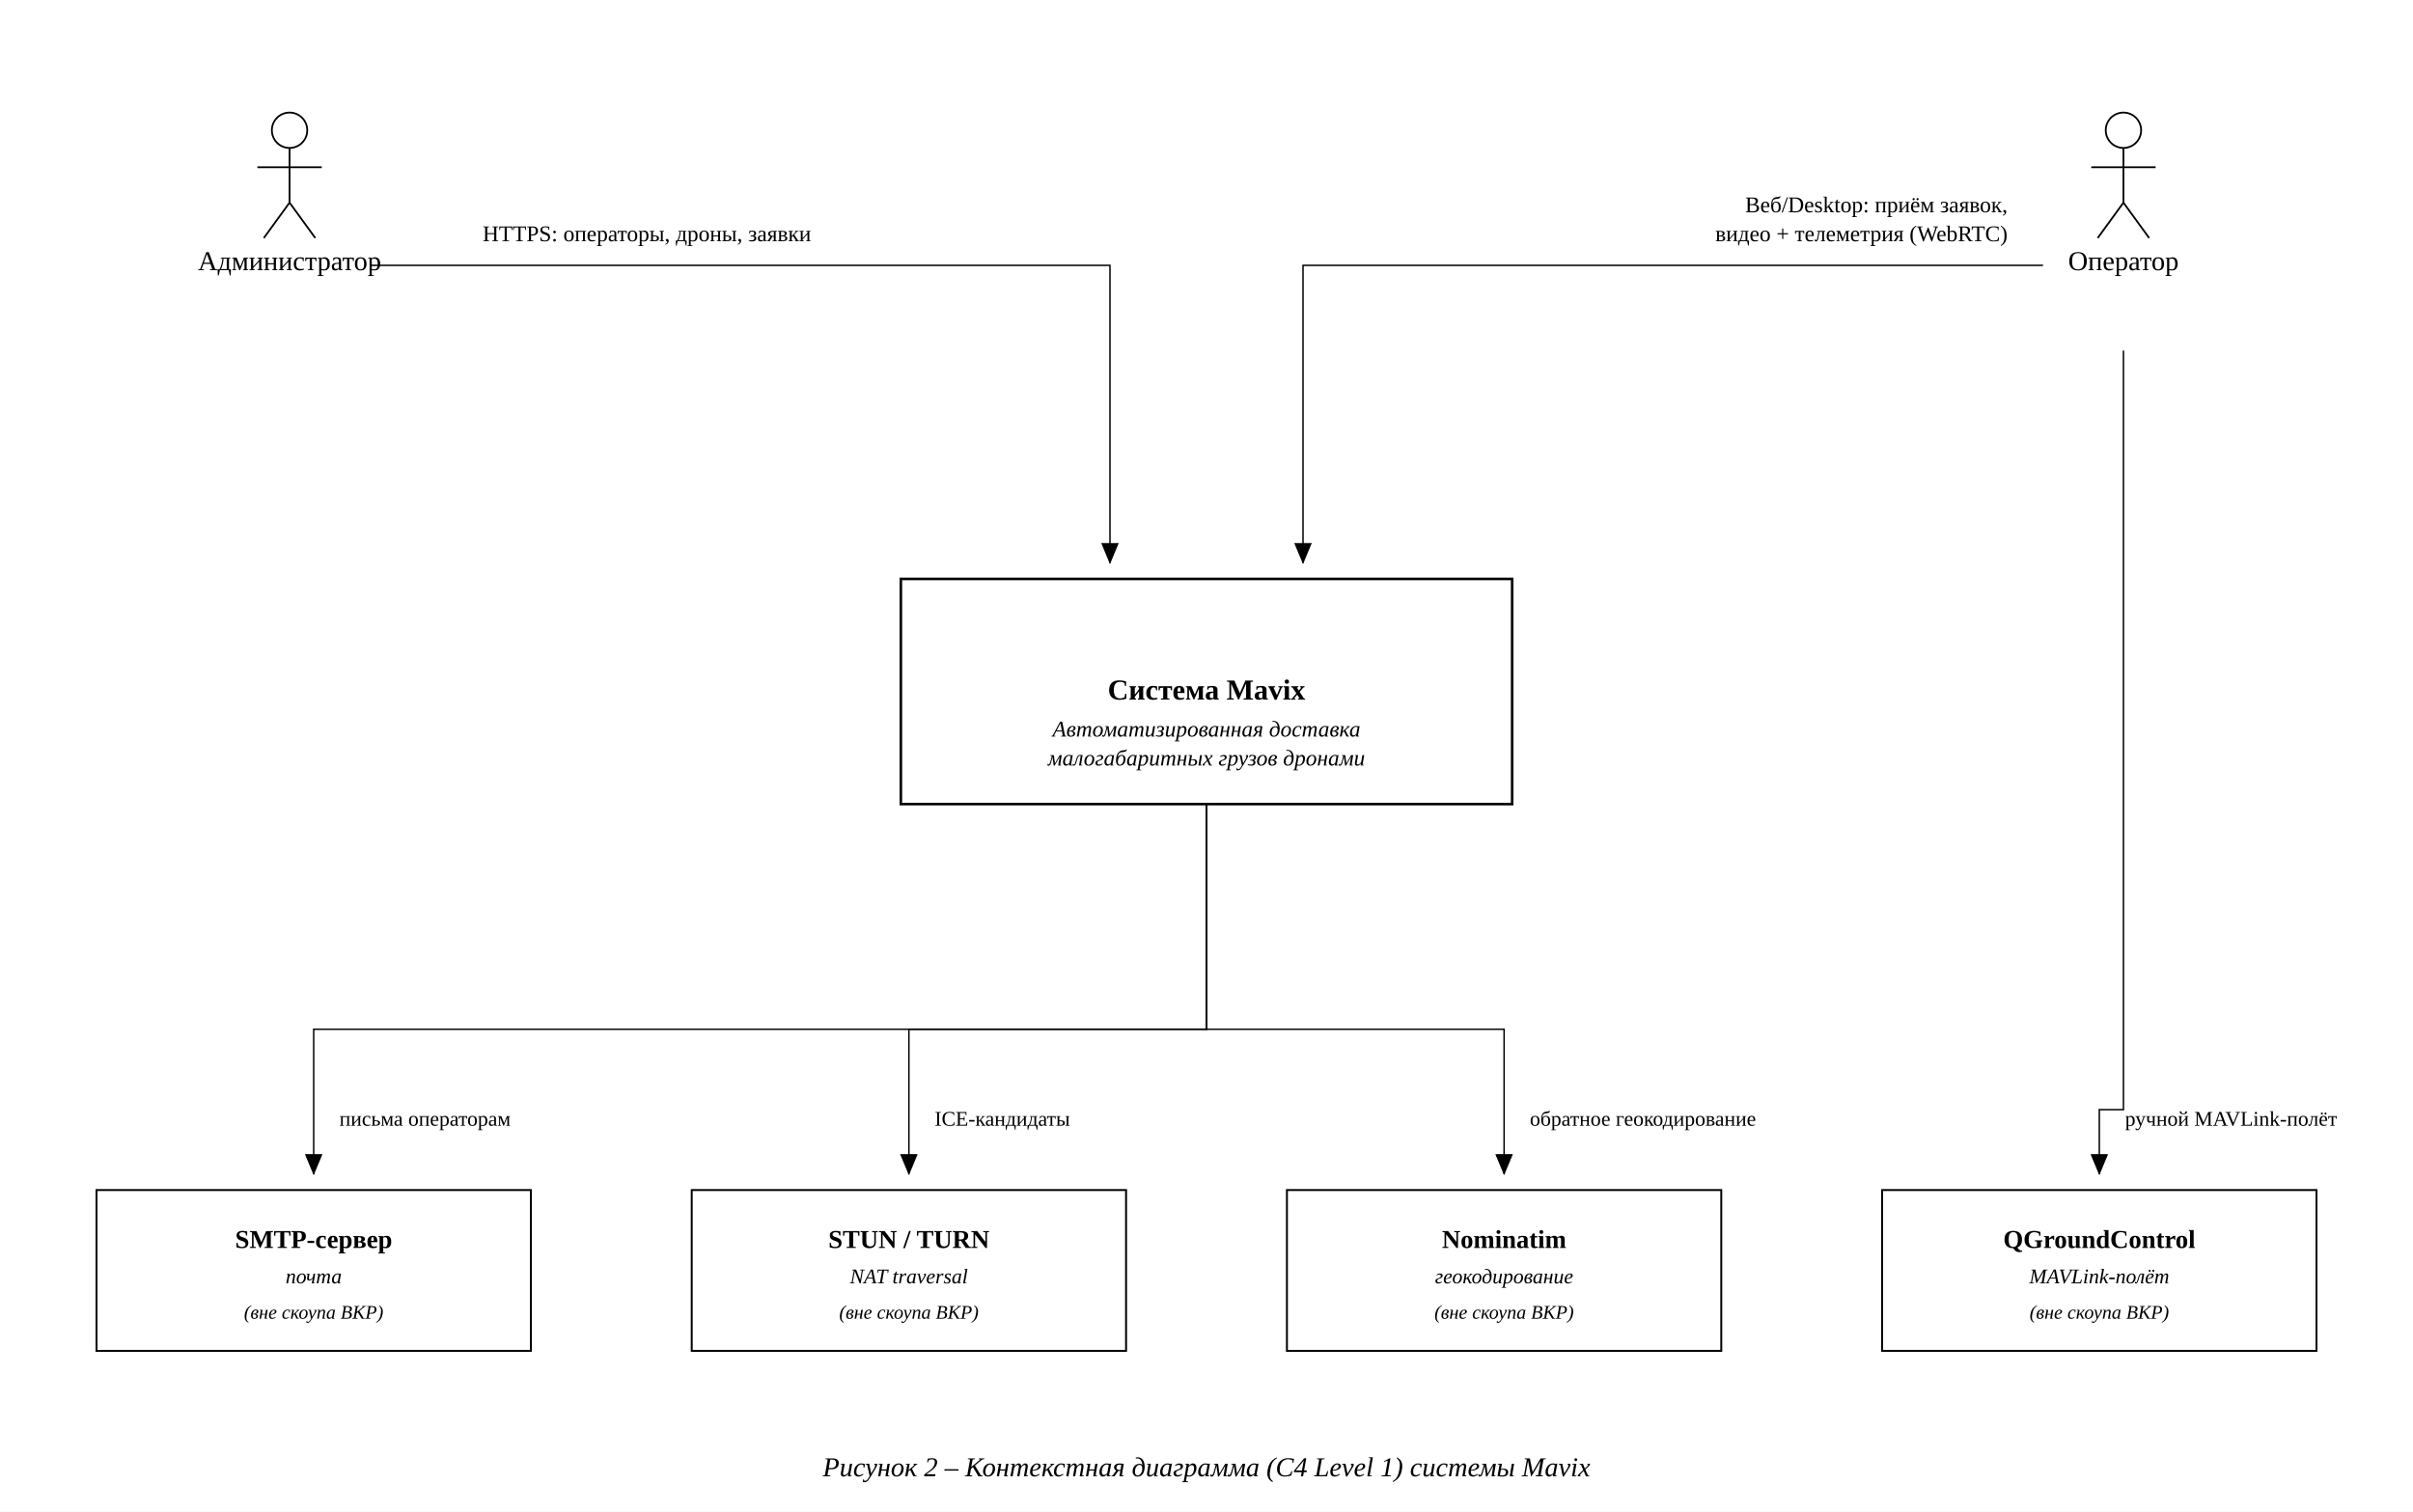
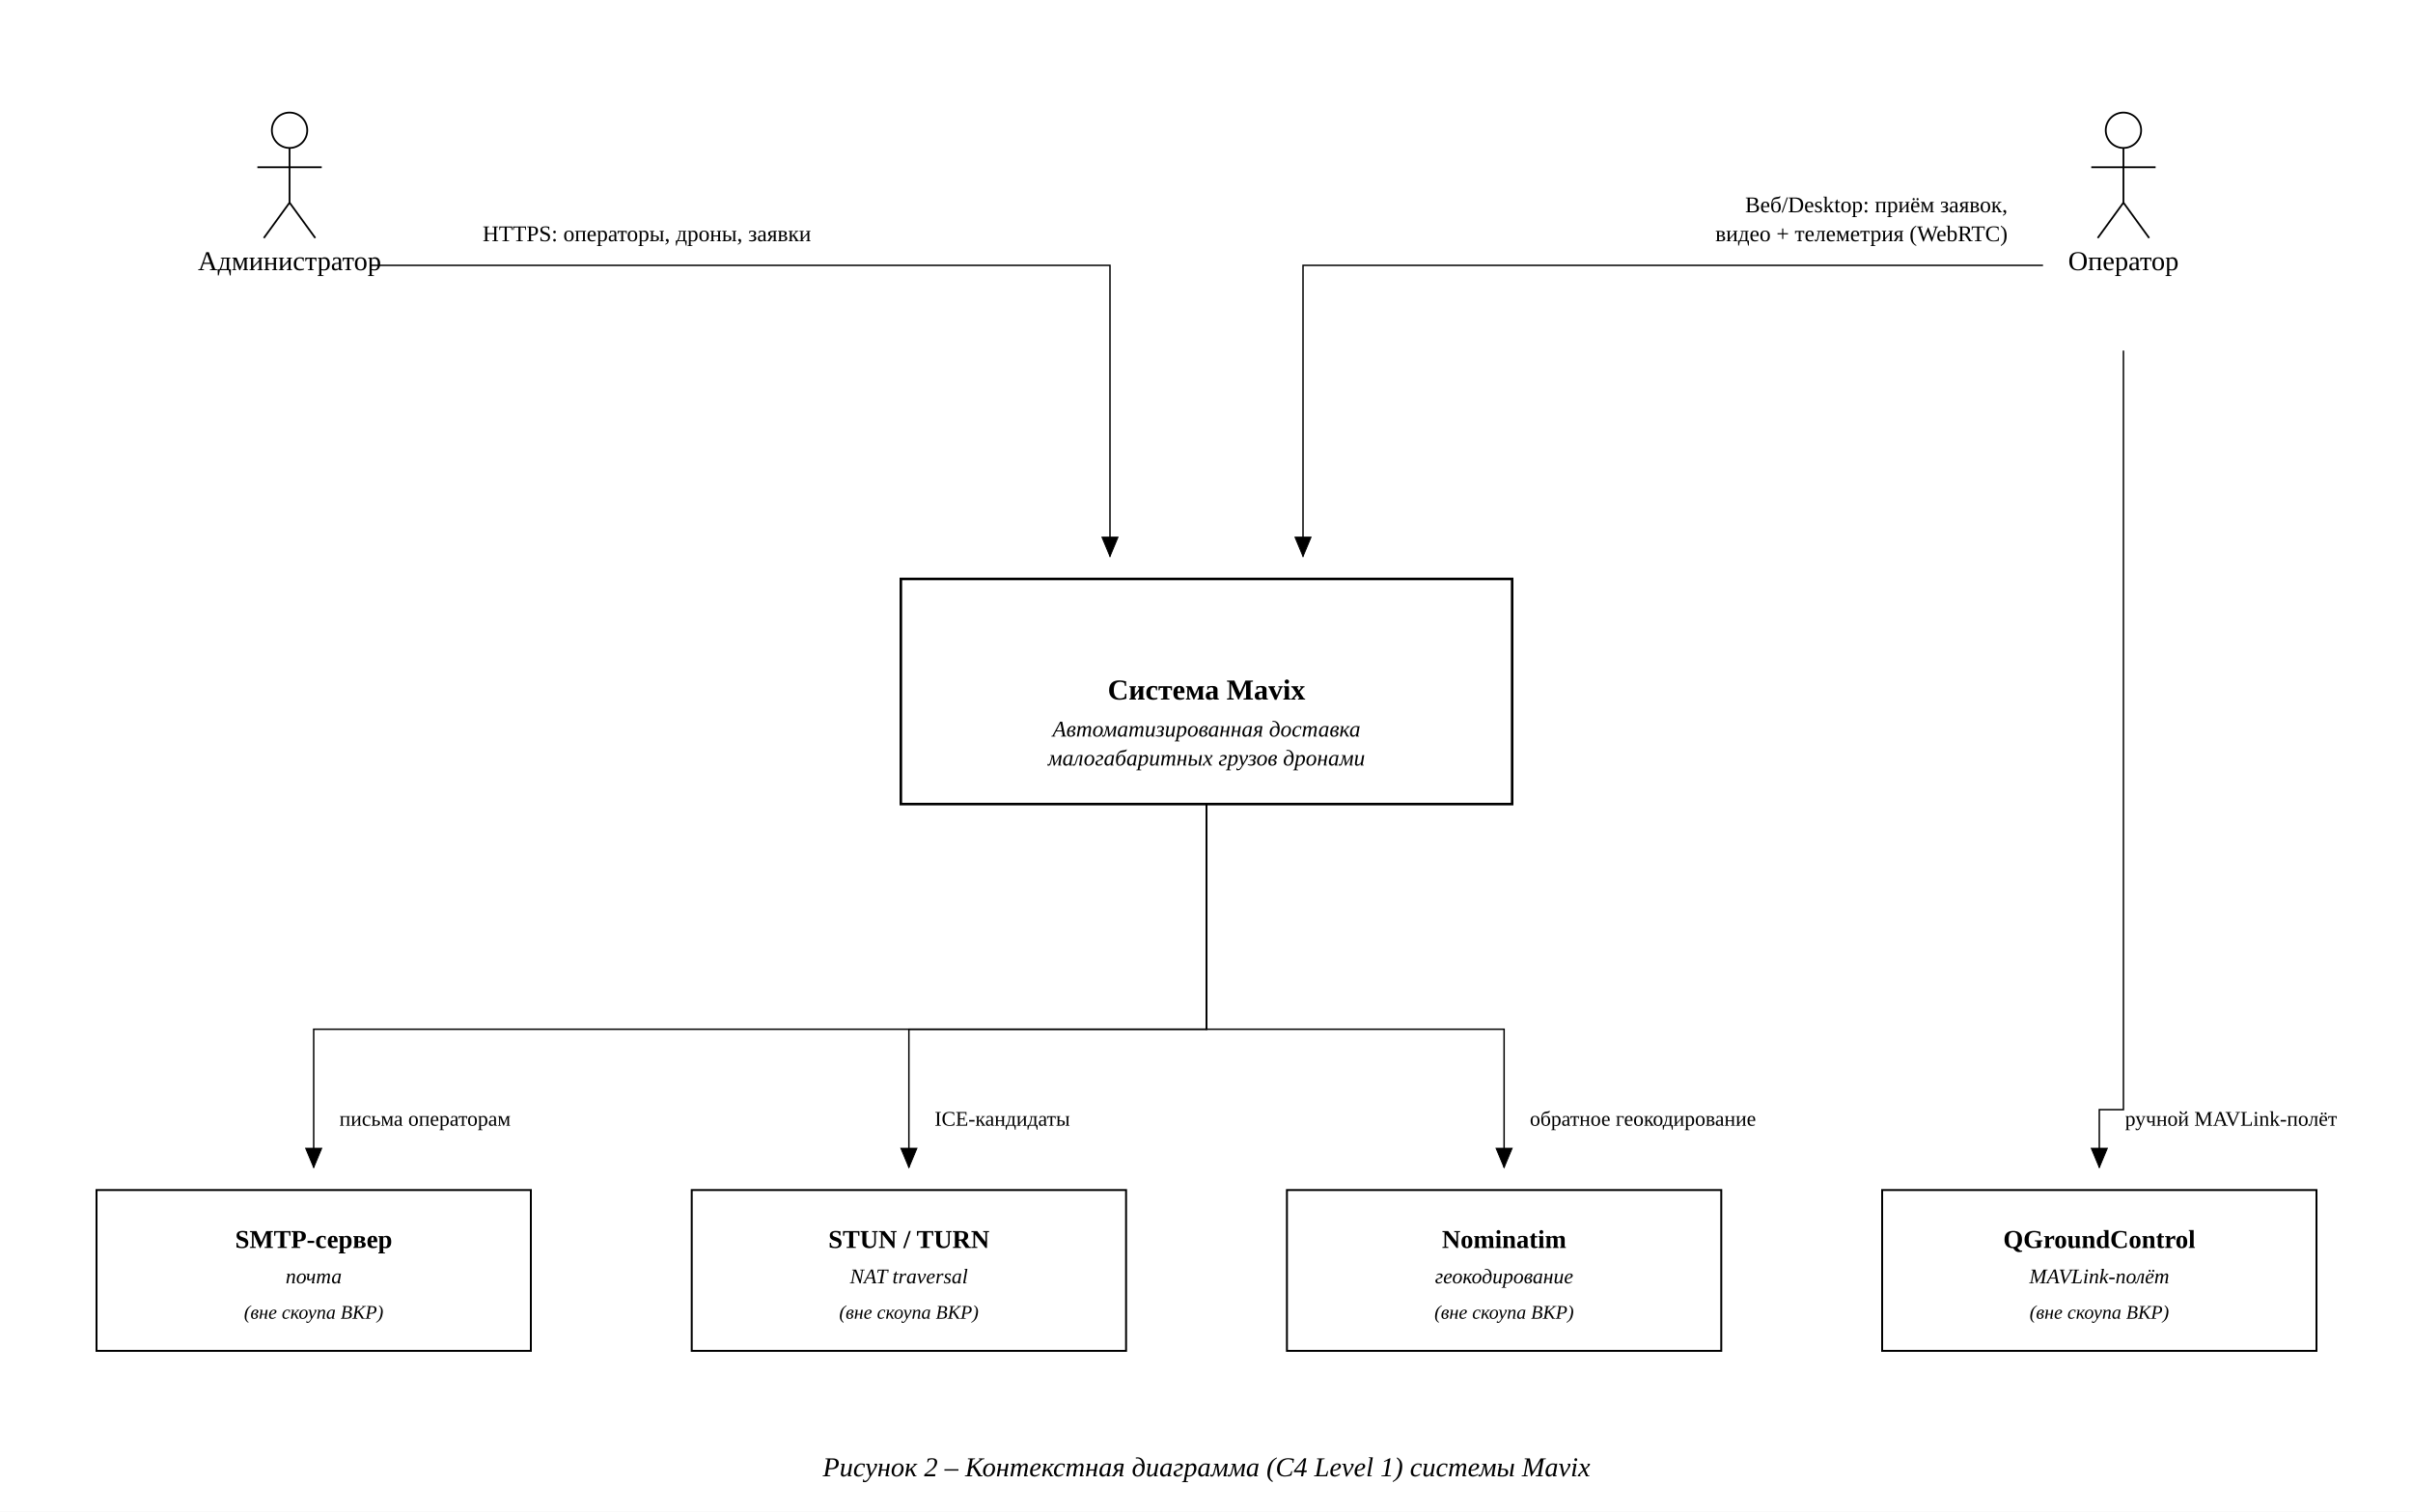
<svg xmlns="http://www.w3.org/2000/svg" width="1500" height="940" viewBox="0 0 1500 940" font-family="Liberation Serif, Times New Roman, serif">
  <rect width="1500" height="940" fill="#fff" />
  <defs>
    <marker id="arr" viewBox="0 0 10 10" refX="9" refY="5" markerWidth="9" markerHeight="9" orient="auto-start-reverse">
      <path d="M 0 0 L 10 5 L 0 10 z" fill="#000" />
    </marker>
    <marker id="open" viewBox="0 0 10 10" refX="10" refY="5" markerWidth="11" markerHeight="11" orient="auto">
      <path d="M 0 0 L 10 5 L 0 10" fill="none" stroke="#000" />
    </marker>
  </defs>
  <rect x="560.0" y="360.0" width="380.0" height="140.0" stroke="#000" fill="none" stroke-width="1.6" />
  <text x="750.0" y="435.0" text-anchor="middle" font-size="18" font-weight="bold">Система Mavix</text>
  <text x="750.0" y="458.0" text-anchor="middle" font-size="14" font-style="italic">Автоматизированная доставка</text>
  <text x="750.0" y="476.0" text-anchor="middle" font-size="14" font-style="italic">малогабаритных грузов дронами</text>
  <circle cx="180" cy="81" r="11" stroke="#000" fill="none" stroke-width="1.1" />
  <line x1="180.0" y1="92.0" x2="180.0" y2="126.0" stroke="#000" stroke-width="1.1" />
  <line x1="160.0" y1="104.0" x2="200.0" y2="104.0" stroke="#000" stroke-width="1.1" />
  <line x1="180.0" y1="126.0" x2="164.0" y2="148.0" stroke="#000" stroke-width="1.1" />
  <line x1="180.0" y1="126.0" x2="196.0" y2="148.0" stroke="#000" stroke-width="1.1" />
  <text x="180.0" y="168.0" text-anchor="middle" font-size="17">Администратор</text>
  <circle cx="1320" cy="81" r="11" stroke="#000" fill="none" stroke-width="1.1" />
  <line x1="1320.0" y1="92.0" x2="1320.0" y2="126.0" stroke="#000" stroke-width="1.1" />
  <line x1="1300.0" y1="104.0" x2="1340.0" y2="104.0" stroke="#000" stroke-width="1.1" />
  <line x1="1320.0" y1="126.0" x2="1304.0" y2="148.0" stroke="#000" stroke-width="1.1" />
  <line x1="1320.0" y1="126.0" x2="1336.0" y2="148.0" stroke="#000" stroke-width="1.1" />
  <text x="1320.0" y="168.0" text-anchor="middle" font-size="17">Оператор</text>
  <rect x="60.0" y="740.0" width="270.0" height="100.0" stroke="#000" fill="none" stroke-width="1.2" />
  <text x="195.0" y="776.0" text-anchor="middle" font-size="16" font-weight="bold">SMTP-сервер</text>
  <text x="195.0" y="798.0" text-anchor="middle" font-size="13" font-style="italic">почта</text>
  <text x="195.0" y="820.0" text-anchor="middle" font-size="12" font-style="italic">(вне скоупа ВКР)</text>
  <rect x="430.0" y="740.0" width="270.0" height="100.0" stroke="#000" fill="none" stroke-width="1.2" />
  <text x="565.0" y="776.0" text-anchor="middle" font-size="16" font-weight="bold">STUN / TURN</text>
  <text x="565.0" y="798.0" text-anchor="middle" font-size="13" font-style="italic">NAT traversal</text>
  <text x="565.0" y="820.0" text-anchor="middle" font-size="12" font-style="italic">(вне скоупа ВКР)</text>
  <rect x="800.0" y="740.0" width="270.0" height="100.0" stroke="#000" fill="none" stroke-width="1.2" />
  <text x="935.0" y="776.0" text-anchor="middle" font-size="16" font-weight="bold">Nominatim</text>
  <text x="935.0" y="798.0" text-anchor="middle" font-size="13" font-style="italic">геокодирование</text>
  <text x="935.0" y="820.0" text-anchor="middle" font-size="12" font-style="italic">(вне скоупа ВКР)</text>
  <rect x="1170.0" y="740.0" width="270.0" height="100.0" stroke="#000" fill="none" stroke-width="1.2" />
  <text x="1305.0" y="776.0" text-anchor="middle" font-size="16" font-weight="bold">QGroundControl</text>
  <text x="1305.0" y="798.0" text-anchor="middle" font-size="13" font-style="italic">MAVLink-полёт</text>
  <text x="1305.0" y="820.0" text-anchor="middle" font-size="12" font-style="italic">(вне скоупа ВКР)</text>
-   <polyline points="230.0,165.0 690.0,165.0 690.0,350.0" stroke="#000" fill="none" stroke-width="0.9" />
-   <polygon points="690.0,350.0 685.0,338.0 695.0,338.0" fill="#000" stroke="#000" stroke-width="0.6" />
+   <polyline points="230.0,165.0 690.0,165.0 690.0,346.0" stroke="#000" fill="none" stroke-width="0.9" />
+   <polygon points="690.0,346.0 685.0,334.0 695.0,334.0" fill="#000" stroke="#000" stroke-width="0.6" />
  <text x="300.0" y="150.0" text-anchor="start" font-size="14">HTTPS: операторы, дроны, заявки</text>
-   <polyline points="1270.0,165.0 810.0,165.0 810.0,350.0" stroke="#000" fill="none" stroke-width="0.9" />
-   <polygon points="810.0,350.0 805.0,338.0 815.0,338.0" fill="#000" stroke="#000" stroke-width="0.6" />
+   <polyline points="1270.0,165.0 810.0,165.0 810.0,346.0" stroke="#000" fill="none" stroke-width="0.9" />
+   <polygon points="810.0,346.0 805.0,334.0 815.0,334.0" fill="#000" stroke="#000" stroke-width="0.6" />
  <text x="1248.0" y="132.0" text-anchor="end" font-size="14">Веб/Desktop: приём заявок,</text>
  <text x="1248.0" y="150.0" text-anchor="end" font-size="14">видео + телеметрия (WebRTC)</text>
-   <polyline points="750.0,500.0 750.0,640.0 195.0,640.0 195.0,730.0" stroke="#000" fill="none" stroke-width="0.9" />
-   <polygon points="195.0,730.0 190.0,718.0 200.0,718.0" fill="#000" stroke="#000" stroke-width="0.6" />
+   <polyline points="750.0,500.0 750.0,640.0 195.0,640.0 195.0,726.0" stroke="#000" fill="none" stroke-width="0.9" />
+   <polygon points="195.0,726.0 190.0,714.0 200.0,714.0" fill="#000" stroke="#000" stroke-width="0.6" />
  <text x="211.0" y="700.0" text-anchor="start" font-size="13">письма операторам</text>
-   <polyline points="750.0,500.0 750.0,640.0 565.0,640.0 565.0,730.0" stroke="#000" fill="none" stroke-width="0.9" />
-   <polygon points="565.0,730.0 560.0,718.0 570.0,718.0" fill="#000" stroke="#000" stroke-width="0.6" />
+   <polyline points="750.0,500.0 750.0,640.0 565.0,640.0 565.0,726.0" stroke="#000" fill="none" stroke-width="0.9" />
+   <polygon points="565.0,726.0 560.0,714.0 570.0,714.0" fill="#000" stroke="#000" stroke-width="0.6" />
  <text x="581.0" y="700.0" text-anchor="start" font-size="13">ICE-кандидаты</text>
-   <polyline points="750.0,500.0 750.0,640.0 935.0,640.0 935.0,730.0" stroke="#000" fill="none" stroke-width="0.9" />
-   <polygon points="935.0,730.0 930.0,718.0 940.0,718.0" fill="#000" stroke="#000" stroke-width="0.6" />
+   <polyline points="750.0,500.0 750.0,640.0 935.0,640.0 935.0,726.0" stroke="#000" fill="none" stroke-width="0.9" />
+   <polygon points="935.0,726.0 930.0,714.0 940.0,714.0" fill="#000" stroke="#000" stroke-width="0.6" />
  <text x="951.0" y="700.0" text-anchor="start" font-size="13">обратное геокодирование</text>
-   <polyline points="1320.0,218.0 1320.0,690.0 1305.0,690.0 1305.0,730.0" stroke="#000" fill="none" stroke-width="0.9" />
-   <polygon points="1305.0,730.0 1300.0,718.0 1310.0,718.0" fill="#000" stroke="#000" stroke-width="0.6" />
+   <polyline points="1320.0,218.0 1320.0,690.0 1305.0,690.0 1305.0,726.0" stroke="#000" fill="none" stroke-width="0.9" />
+   <polygon points="1305.0,726.0 1300.0,714.0 1310.0,714.0" fill="#000" stroke="#000" stroke-width="0.6" />
  <text x="1321.0" y="700.0" text-anchor="start" font-size="13">ручной MAVLink-полёт</text>
  <text x="750.0" y="918" text-anchor="middle" font-style="italic" font-size="17">Рисунок 2 – Контекстная диаграмма (C4 Level 1) системы Mavix</text>
</svg>
